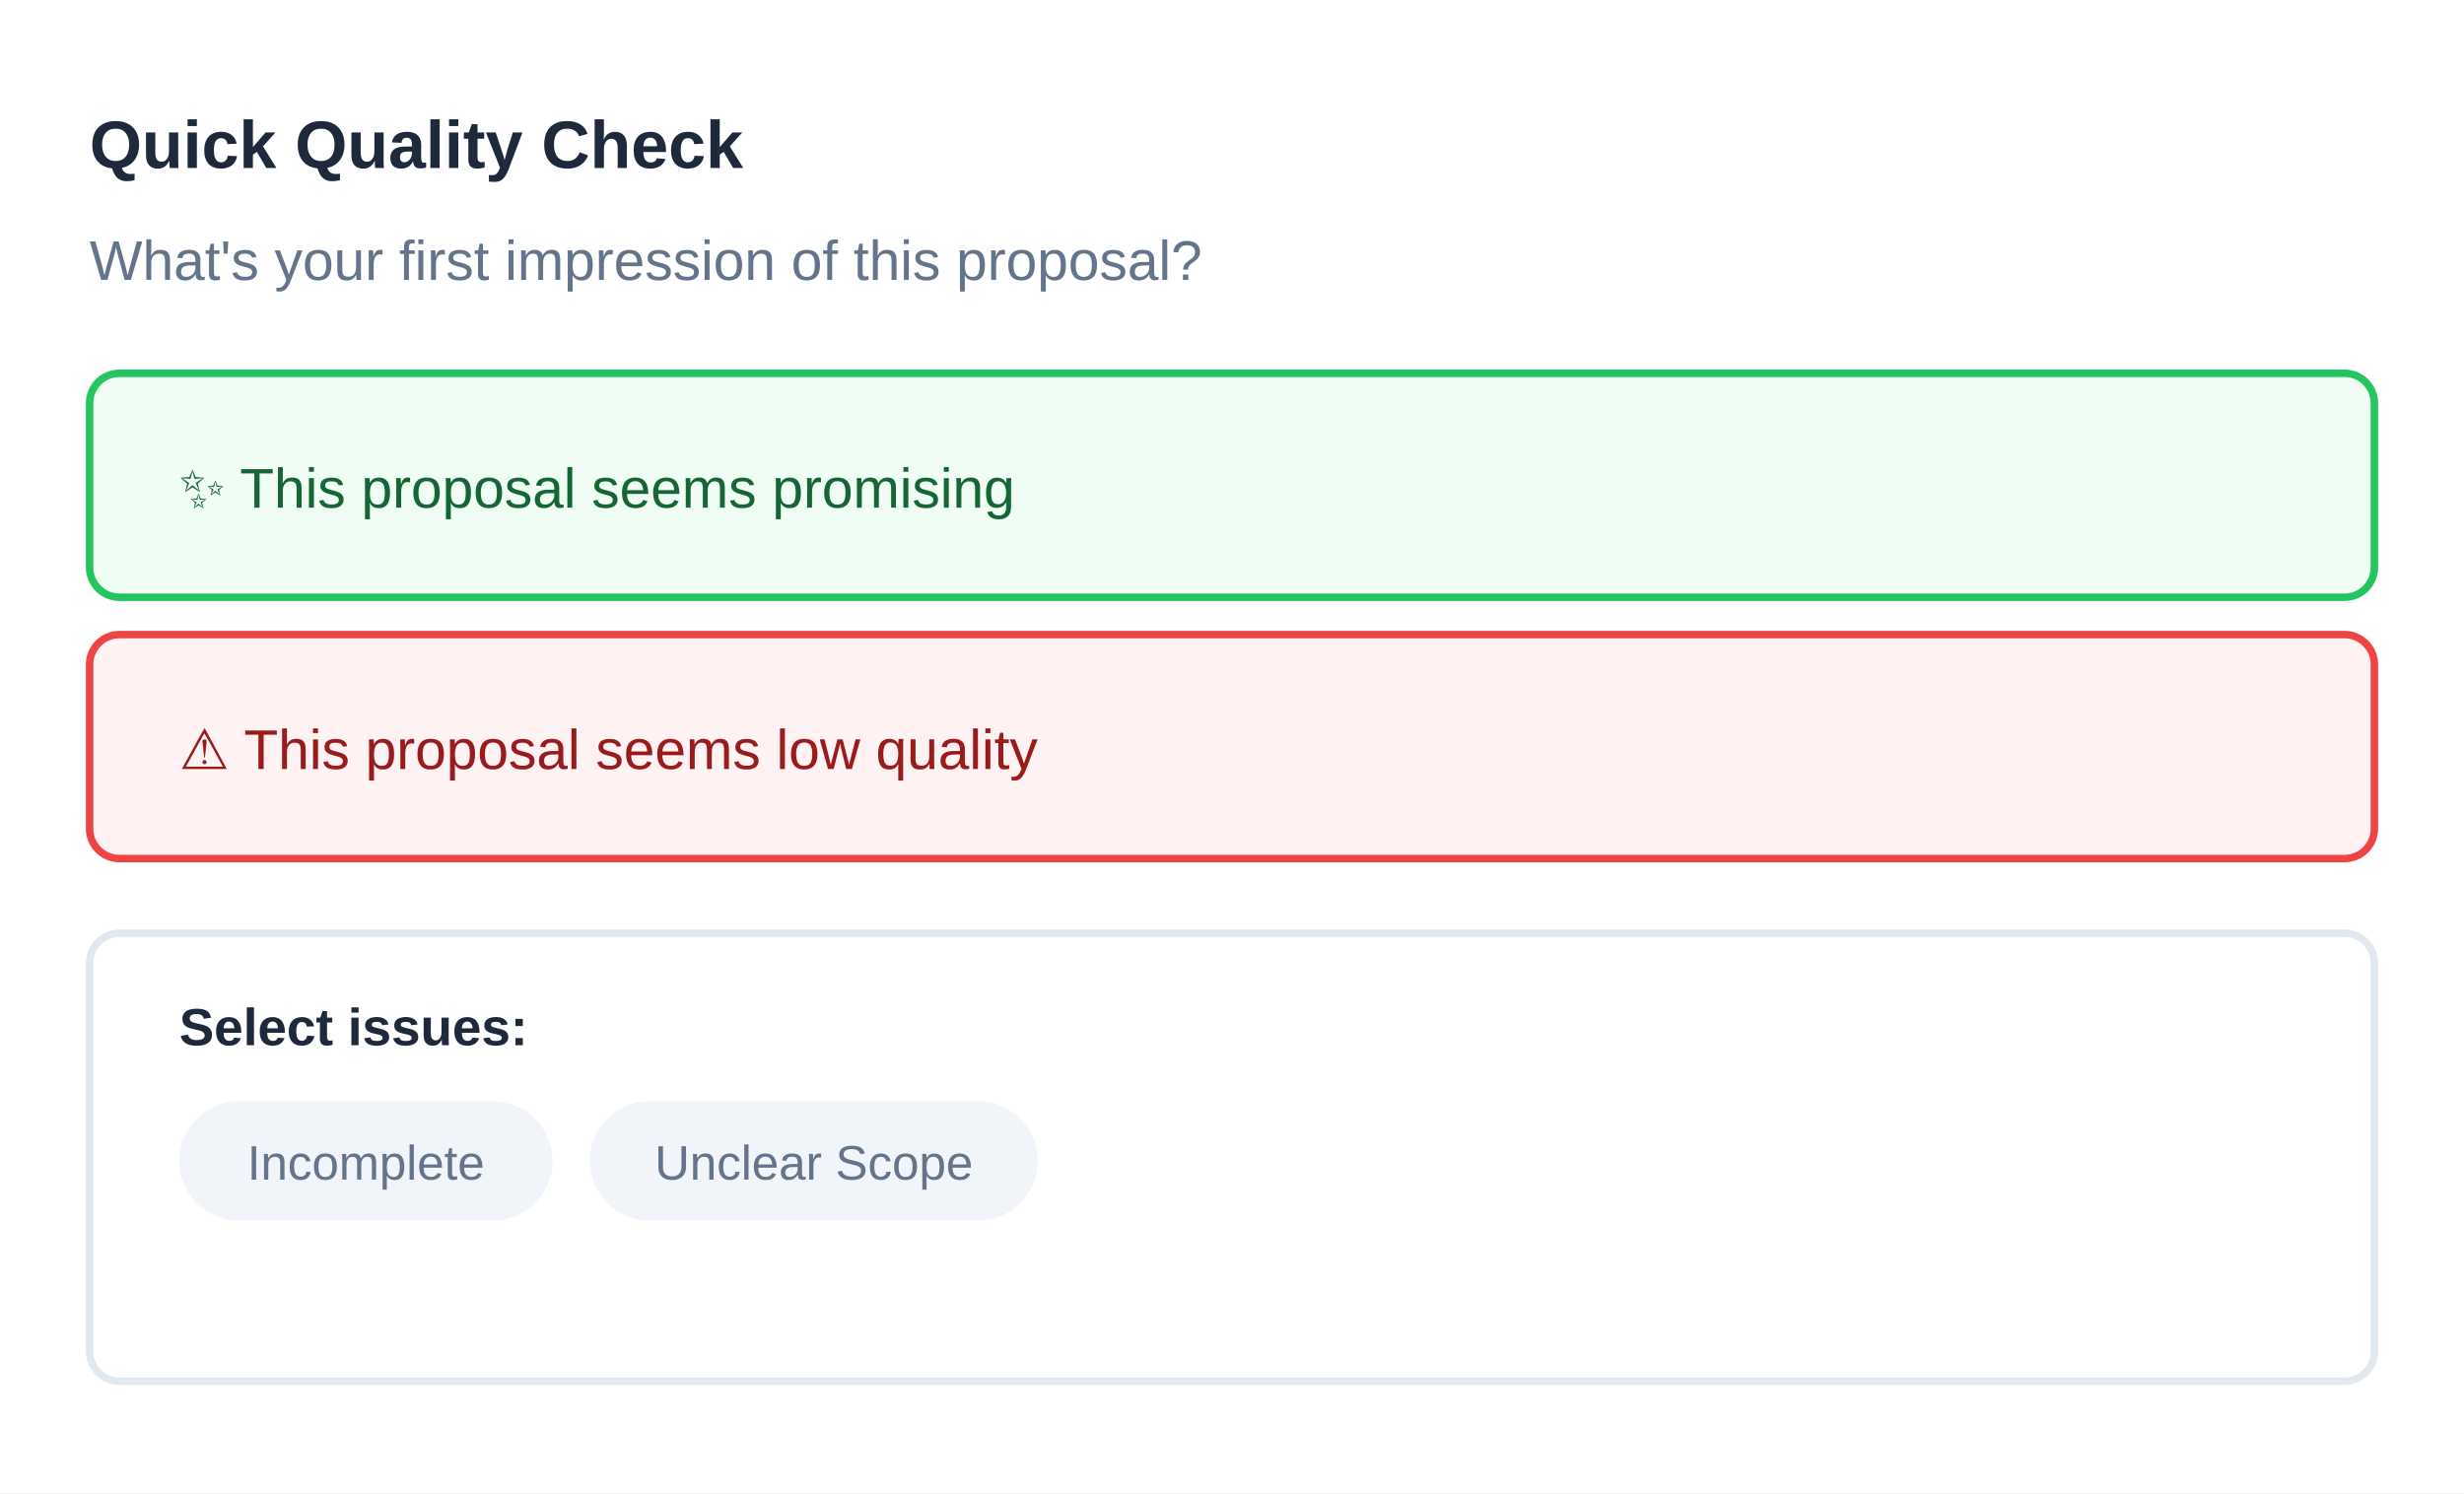
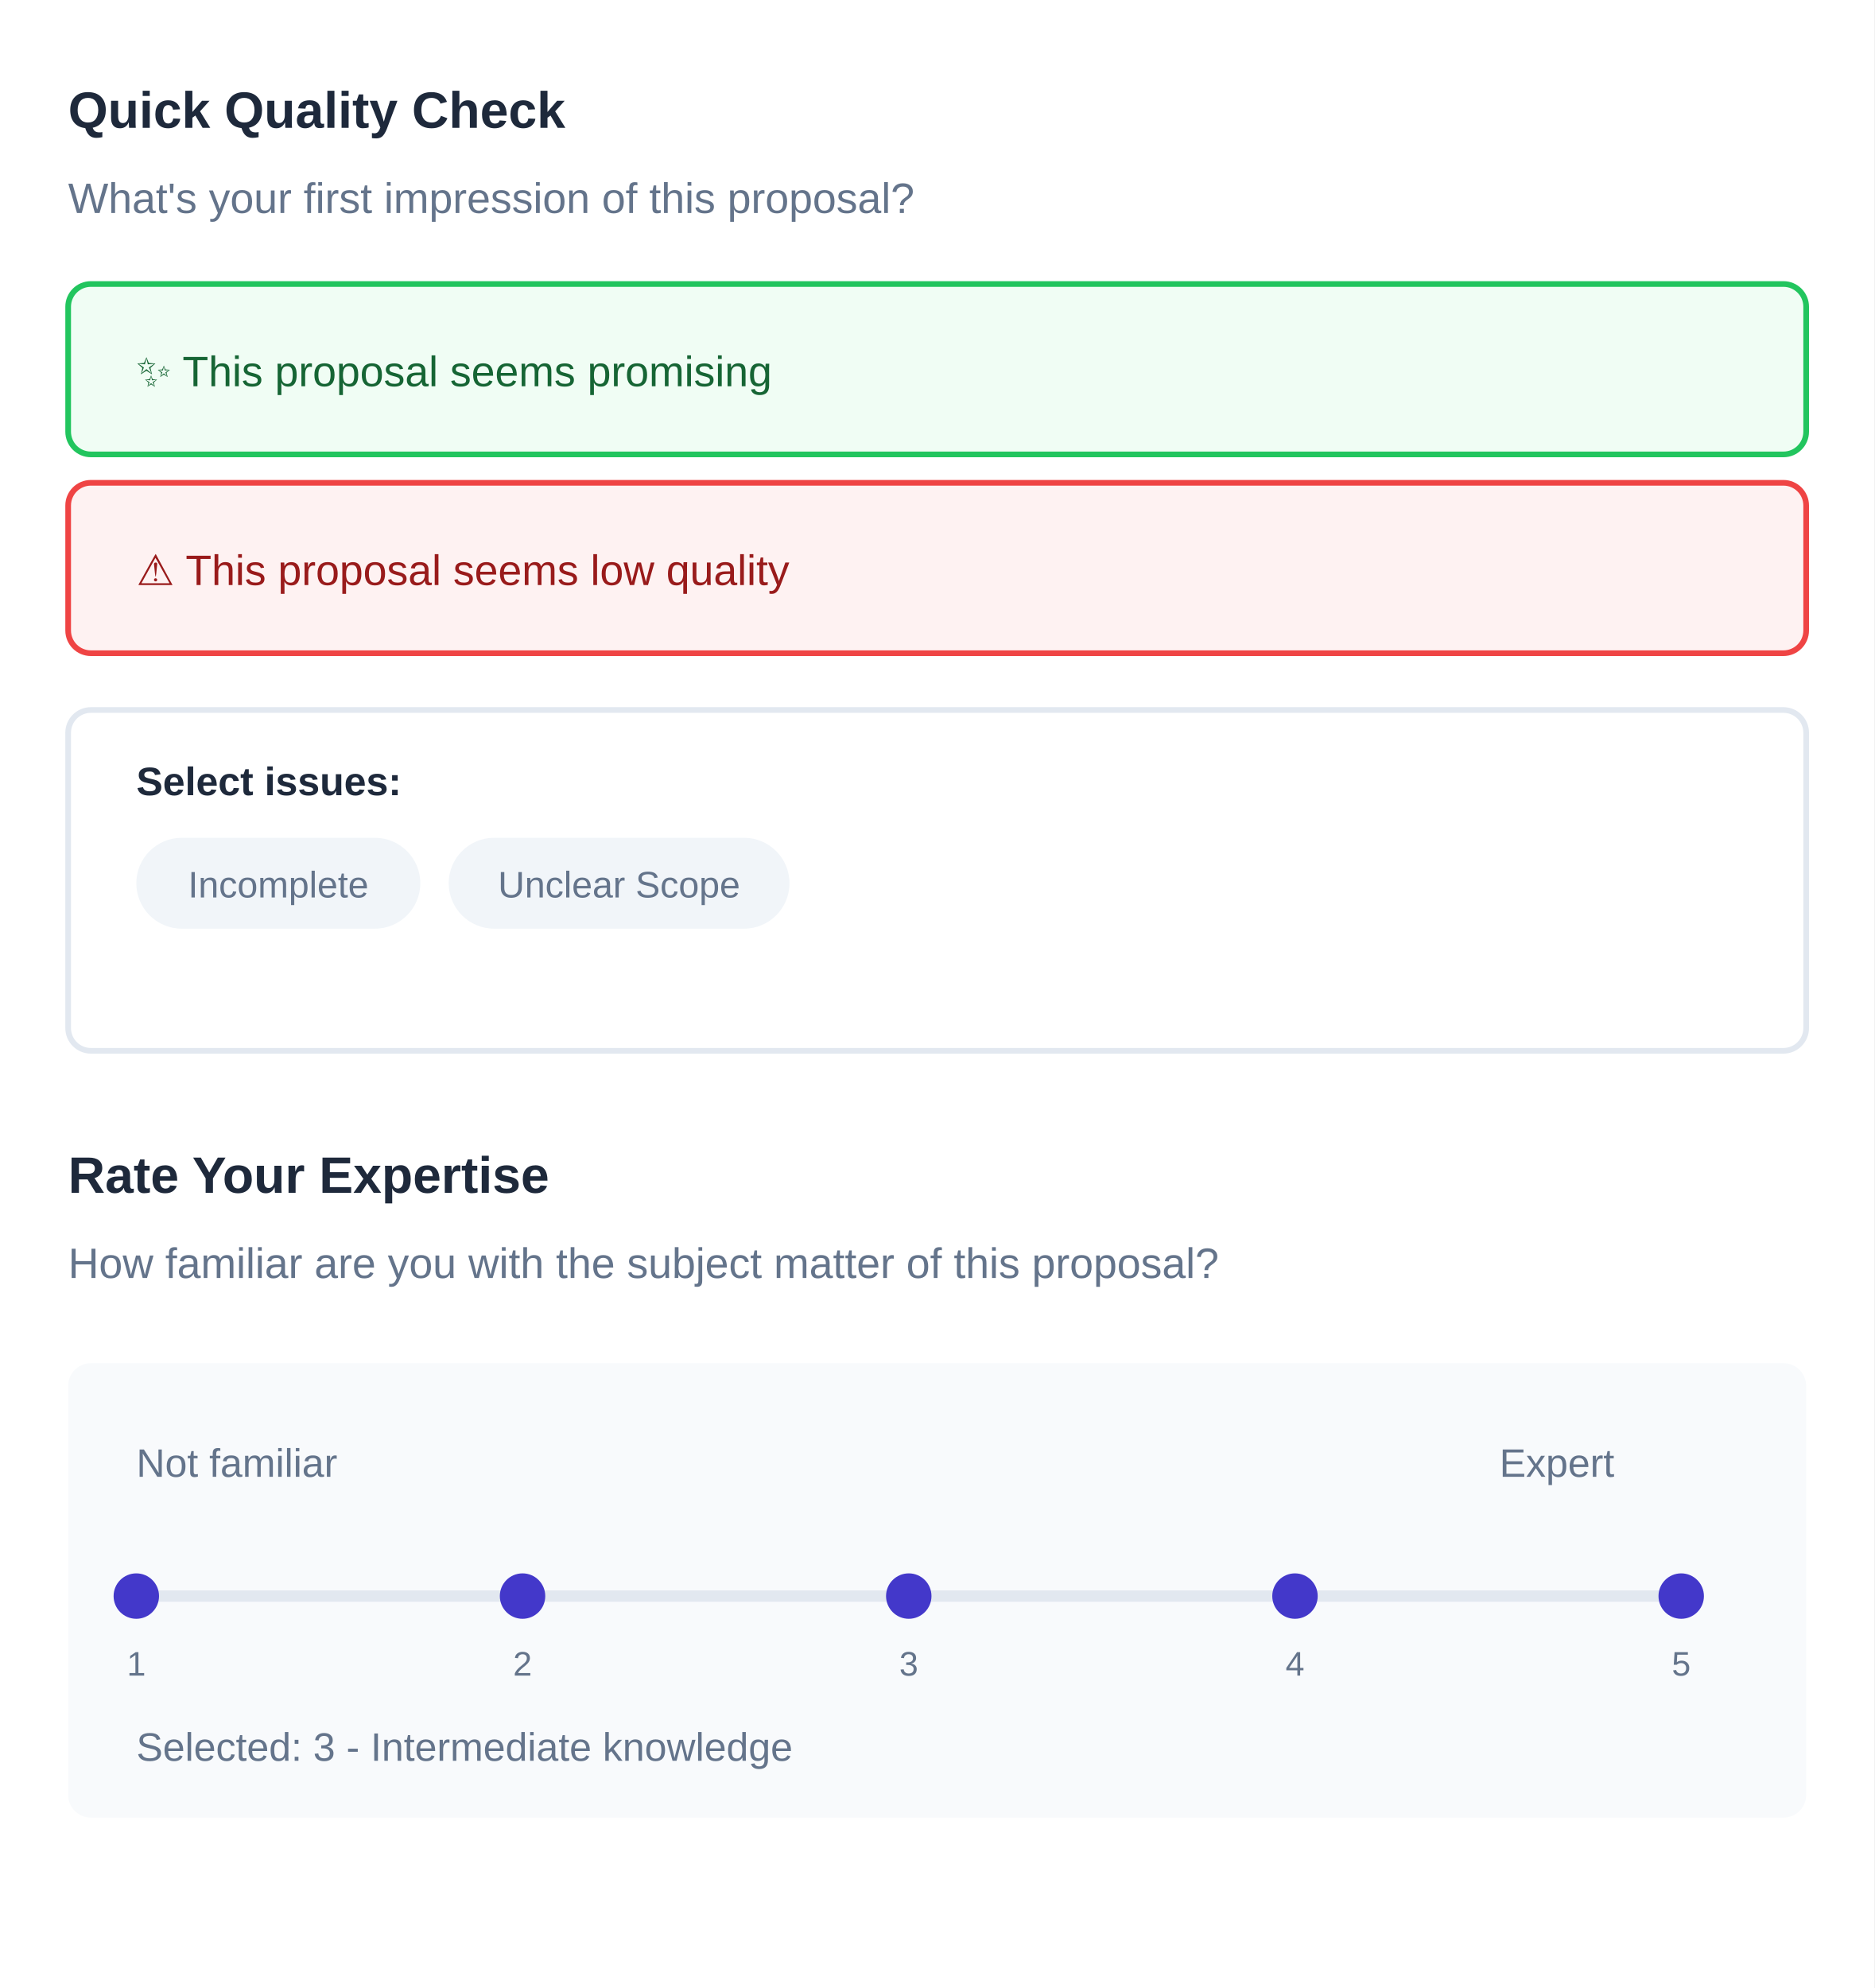
- <svg xmlns="http://www.w3.org/2000/svg" viewBox="0 0 660 400">
-   <rect width="660" height="400" fill="#ffffff" />
+ <svg xmlns="http://www.w3.org/2000/svg" viewBox="0 0 660 700">
+   <rect width="660" height="700" fill="#ffffff" />
  <text x="24" y="45" font-family="Arial" font-size="18" font-weight="bold" fill="#1e293b">Quick Quality Check</text>
  <text x="24" y="75" font-family="Arial" font-size="15" fill="#64748b">What's your first impression of this proposal?</text>
  <rect x="24" y="100" width="612" height="60" rx="8" fill="#f0fdf4" stroke="#22c55e" stroke-width="2" />
  <text x="48" y="136" font-family="Arial" font-size="15" fill="#166534">✨ This proposal seems promising</text>
  <rect x="24" y="170" width="612" height="60" rx="8" fill="#fef2f2" stroke="#ef4444" stroke-width="2" />
  <text x="48" y="206" font-family="Arial" font-size="15" fill="#991b1b">⚠️ This proposal seems low quality</text>
  <rect x="24" y="250" width="612" height="120" rx="8" fill="#ffffff" stroke="#e2e8f0" stroke-width="2" />
  <text x="48" y="280" font-family="Arial" font-size="14" font-weight="bold" fill="#1e293b">Select issues:</text>
  <rect x="48" y="295" width="100" height="32" rx="16" fill="#f1f5f9" />
  <text x="98" y="316" font-family="Arial" font-size="13" fill="#64748b" text-anchor="middle">Incomplete</text>
  <rect x="158" y="295" width="120" height="32" rx="16" fill="#f1f5f9" />
  <text x="218" y="316" font-family="Arial" font-size="13" fill="#64748b" text-anchor="middle">Unclear Scope</text>
+   <text x="24" y="420" font-family="Arial" font-size="18" font-weight="bold" fill="#1e293b">Rate Your Expertise</text>
+   <text x="24" y="450" font-family="Arial" font-size="15" fill="#64748b">How familiar are you with the subject matter of this proposal?</text>
+   <rect x="24" y="480" width="612" height="160" rx="8" fill="#f8fafc" />
+   <text x="48" y="520" font-family="Arial" font-size="14" fill="#64748b">Not familiar</text>
+   <text x="528" y="520" font-family="Arial" font-size="14" fill="#64748b">Expert</text>
+   <rect x="48" y="560" width="544" height="4" fill="#e2e8f0" />
+   <circle cx="48" cy="562" r="8" fill="#4338ca" />
+   <circle cx="184" cy="562" r="8" fill="#4338ca" />
+   <circle cx="320" cy="562" r="8" fill="#4338ca" />
+   <circle cx="456" cy="562" r="8" fill="#4338ca" />
+   <circle cx="592" cy="562" r="8" fill="#4338ca" />
+   <text x="48" y="590" font-family="Arial" font-size="12" fill="#64748b" text-anchor="middle">1</text>
+   <text x="184" y="590" font-family="Arial" font-size="12" fill="#64748b" text-anchor="middle">2</text>
+   <text x="320" y="590" font-family="Arial" font-size="12" fill="#64748b" text-anchor="middle">3</text>
+   <text x="456" y="590" font-family="Arial" font-size="12" fill="#64748b" text-anchor="middle">4</text>
+   <text x="592" y="590" font-family="Arial" font-size="12" fill="#64748b" text-anchor="middle">5</text>
+   <text x="48" y="620" font-family="Arial" font-size="14" fill="#64748b">Selected: 3 - Intermediate knowledge</text>
</svg>
